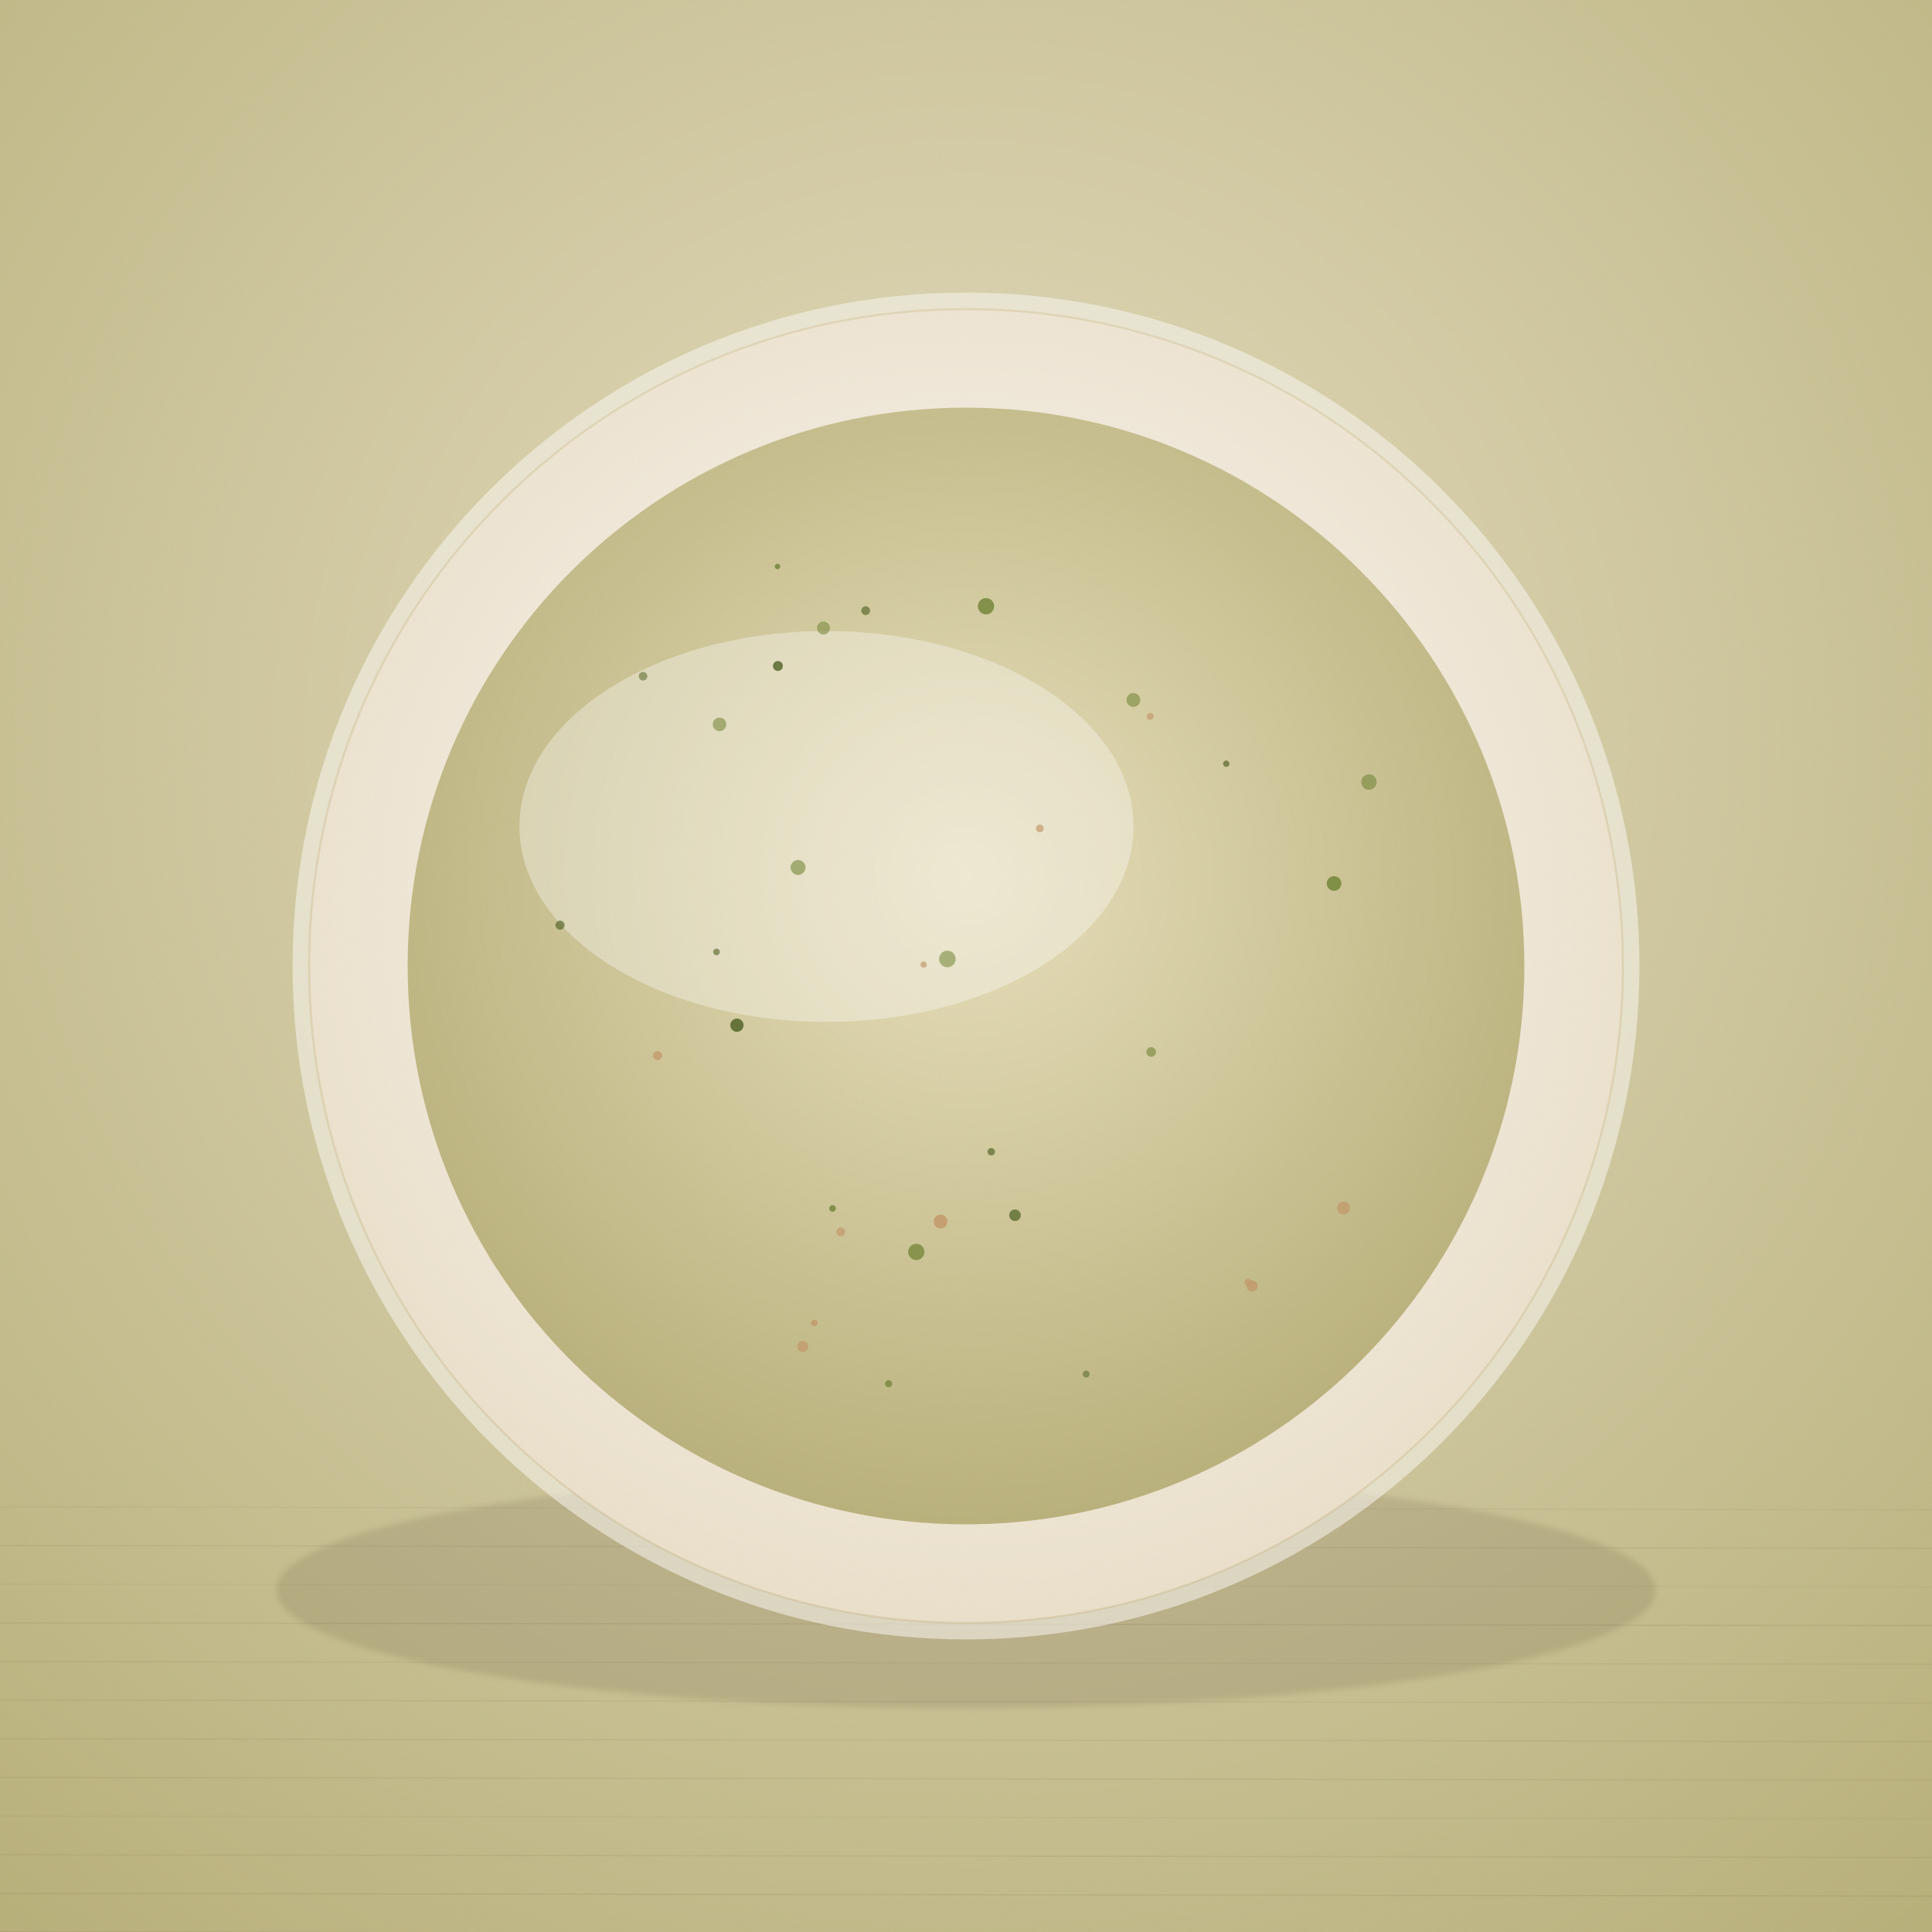
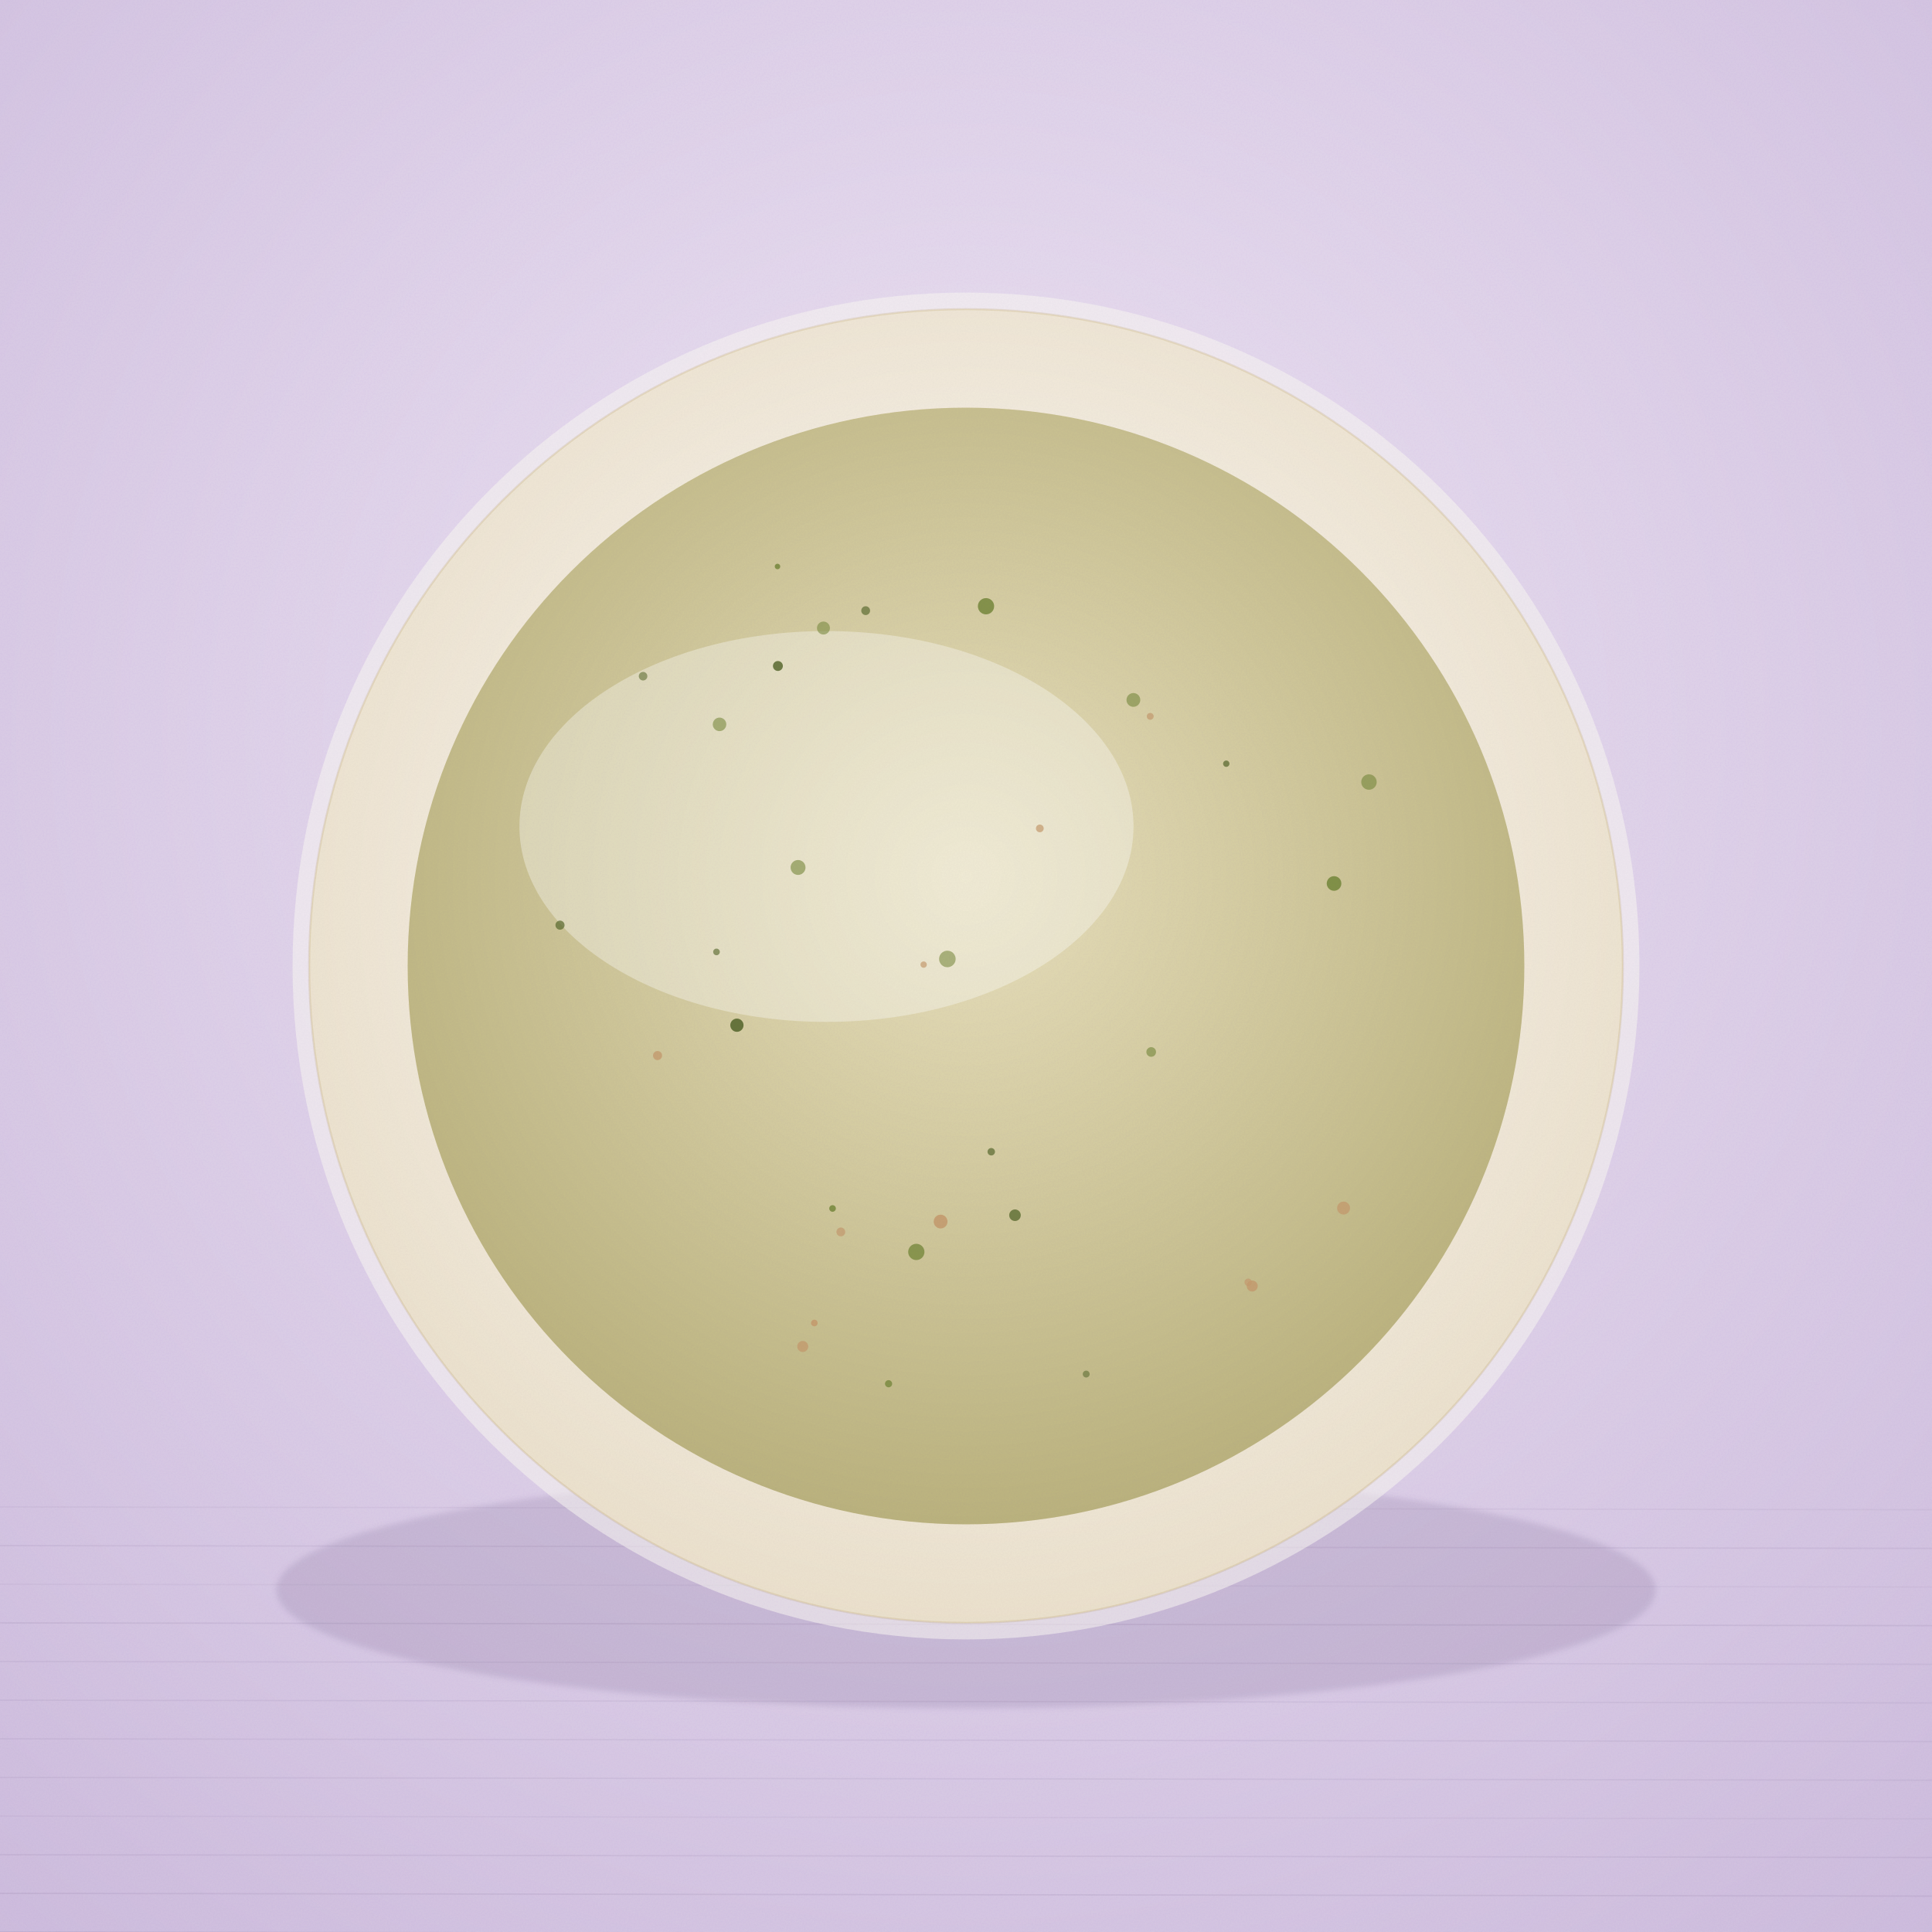
<svg xmlns="http://www.w3.org/2000/svg" viewBox="0 0 1400 1400" preserveAspectRatio="xMidYMid slice">
  <defs>
    <radialGradient id="bg" cx="50%" cy="38%" r="80%">
-       <stop offset="0%" stop-color="#E5DEC1" />
-       <stop offset="100%" stop-color="#B8B07A" />
+       <stop offset="0%" stop-color="#EDE4F4" />
+       <stop offset="100%" stop-color="#CDBCDD" />
    </radialGradient>
    <radialGradient id="rim" cx="50%" cy="45%" r="65%">
      <stop offset="0%" stop-color="#FFFEFB" />
      <stop offset="100%" stop-color="#E8DCC4" />
    </radialGradient>
    <radialGradient id="pudding" cx="50%" cy="42%" r="60%">
      <stop offset="0%" stop-color="#E8E0BD" />
      <stop offset="100%" stop-color="#B8B07A" />
    </radialGradient>
    <filter id="soft" x="-20%" y="-20%" width="140%" height="140%">
      <feGaussianBlur stdDeviation="2" />
    </filter>
    <filter id="grain" x="0" y="0" width="100%" height="100%">
      <feTurbulence type="fractalNoise" baseFrequency="0.85" numOctaves="2" seed="101" />
-       <feColorMatrix values="0 0 0 0 0.2  0 0 0 0 0.15  0 0 0 0 0.1  0 0 0 0.08 0" />
+       <feColorMatrix values="0 0 0 0 0.16  0 0 0 0 0.1  0 0 0 0 0.22  0 0 0 0.08 0" />
      <feComposite in2="SourceGraphic" operator="in" />
    </filter>
  </defs>
  <rect width="1400" height="1400" fill="url(#bg)" />
-   <line x1="0" y1="1092.0" x2="1400" y2="1094.0" stroke="#3D2817" stroke-width="1" opacity="0.05" />
-   <line x1="0" y1="1120.0" x2="1400" y2="1122.0" stroke="#3D2817" stroke-width="1" opacity="0.07" />
-   <line x1="0" y1="1148.0" x2="1400" y2="1150.0" stroke="#3D2817" stroke-width="1" opacity="0.04" />
-   <line x1="0" y1="1176.0" x2="1400" y2="1178.0" stroke="#3D2817" stroke-width="1" opacity="0.08" />
-   <line x1="0" y1="1204.0" x2="1400" y2="1206.0" stroke="#3D2817" stroke-width="1" opacity="0.06" />
-   <line x1="0" y1="1232.0" x2="1400" y2="1234.0" stroke="#3D2817" stroke-width="1" opacity="0.06" />
-   <line x1="0" y1="1260.0" x2="1400" y2="1262.0" stroke="#3D2817" stroke-width="1" opacity="0.06" />
-   <line x1="0" y1="1288.0" x2="1400" y2="1290.0" stroke="#3D2817" stroke-width="1" opacity="0.06" />
-   <line x1="0" y1="1316.0" x2="1400" y2="1318.0" stroke="#3D2817" stroke-width="1" opacity="0.04" />
-   <line x1="0" y1="1344.0" x2="1400" y2="1346.0" stroke="#3D2817" stroke-width="1" opacity="0.07" />
-   <line x1="0" y1="1372.0" x2="1400" y2="1374.0" stroke="#3D2817" stroke-width="1" opacity="0.08" />
-   <line x1="0" y1="1400.0" x2="1400" y2="1402.0" stroke="#3D2817" stroke-width="1" opacity="0.09" />
-   <line x1="0" y1="1428.0" x2="1400" y2="1430.0" stroke="#3D2817" stroke-width="1" opacity="0.05" />
-   <line x1="0" y1="1456.0" x2="1400" y2="1458.0" stroke="#3D2817" stroke-width="1" opacity="0.08" />
-   <ellipse cx="700" cy="1152.2" rx="499.8" ry="85.7" fill="#3D2817" opacity="0.12" filter="url(#soft)" />
+   <line x1="0" y1="1092.0" x2="1400" y2="1094.0" stroke="#3A2358" stroke-width="1" opacity="0.05" />
+   <line x1="0" y1="1120.0" x2="1400" y2="1122.0" stroke="#3A2358" stroke-width="1" opacity="0.07" />
+   <line x1="0" y1="1148.0" x2="1400" y2="1150.0" stroke="#3A2358" stroke-width="1" opacity="0.04" />
+   <line x1="0" y1="1176.0" x2="1400" y2="1178.0" stroke="#3A2358" stroke-width="1" opacity="0.08" />
+   <line x1="0" y1="1204.0" x2="1400" y2="1206.0" stroke="#3A2358" stroke-width="1" opacity="0.06" />
+   <line x1="0" y1="1232.0" x2="1400" y2="1234.0" stroke="#3A2358" stroke-width="1" opacity="0.06" />
+   <line x1="0" y1="1260.0" x2="1400" y2="1262.0" stroke="#3A2358" stroke-width="1" opacity="0.06" />
+   <line x1="0" y1="1288.0" x2="1400" y2="1290.0" stroke="#3A2358" stroke-width="1" opacity="0.06" />
+   <line x1="0" y1="1316.0" x2="1400" y2="1318.0" stroke="#3A2358" stroke-width="1" opacity="0.04" />
+   <line x1="0" y1="1344.0" x2="1400" y2="1346.0" stroke="#3A2358" stroke-width="1" opacity="0.07" />
+   <line x1="0" y1="1372.0" x2="1400" y2="1374.0" stroke="#3A2358" stroke-width="1" opacity="0.08" />
+   <line x1="0" y1="1400.0" x2="1400" y2="1402.0" stroke="#3A2358" stroke-width="1" opacity="0.09" />
+   <line x1="0" y1="1428.0" x2="1400" y2="1430.0" stroke="#3A2358" stroke-width="1" opacity="0.05" />
+   <line x1="0" y1="1456.0" x2="1400" y2="1458.0" stroke="#3A2358" stroke-width="1" opacity="0.08" />
+   <ellipse cx="700" cy="1152.2" rx="499.8" ry="85.7" fill="#3A2358" opacity="0.12" filter="url(#soft)" />
  <circle cx="700" cy="700" r="488.0" fill="#FAF7F2" opacity="0.55" />
  <circle cx="700" cy="700" r="476" fill="url(#rim)" />
  <circle cx="700" cy="700" r="476" fill="none" stroke="#A8893F" stroke-width="1.5" opacity="0.18" />
  <circle cx="700" cy="700" r="404.6" fill="url(#pudding)" />
  <ellipse cx="598.9" cy="598.9" rx="222.5" ry="141.6" fill="#FFFFFE" opacity="0.35" />
  <circle cx="664.0" cy="907.2" r="5.9" fill="#7A8B3F" opacity="0.83" />
  <circle cx="904.5" cy="929.2" r="2.7" fill="#C49A6C" opacity="0.70" />
  <circle cx="466.0" cy="490.0" r="3.1" fill="#5A6B2F" opacity="0.58" />
  <circle cx="578.3" cy="628.6" r="5.4" fill="#7A8B3F" opacity="0.63" />
  <circle cx="603.3" cy="875.7" r="2.4" fill="#7A8B3F" opacity="0.90" />
  <circle cx="888.6" cy="553.4" r="2.3" fill="#5A6B2F" opacity="0.74" />
  <circle cx="596.7" cy="455.1" r="4.7" fill="#7A8B3F" opacity="0.60" />
  <circle cx="753.5" cy="600.3" r="2.8" fill="#C49A6C" opacity="0.70" />
  <circle cx="787.1" cy="995.7" r="2.5" fill="#5A6B2F" opacity="0.58" />
  <circle cx="834.2" cy="762.3" r="3.5" fill="#7A8B3F" opacity="0.66" />
  <circle cx="686.5" cy="694.9" r="6.0" fill="#7A8B3F" opacity="0.59" />
  <circle cx="907.4" cy="931.9" r="4.0" fill="#C49A6C" opacity="0.81" />
  <circle cx="519.2" cy="689.8" r="2.4" fill="#5A6B2F" opacity="0.65" />
  <circle cx="714.5" cy="439.3" r="5.9" fill="#7A8B3F" opacity="0.90" />
  <circle cx="992.0" cy="566.7" r="5.6" fill="#7A8B3F" opacity="0.65" />
  <circle cx="973.6" cy="875.4" r="4.7" fill="#C49A6C" opacity="0.77" />
  <circle cx="833.5" cy="519.1" r="2.5" fill="#C49A6C" opacity="0.71" />
  <circle cx="563.4" cy="410.5" r="2.0" fill="#7A8B3F" opacity="0.90" />
  <circle cx="681.6" cy="885.2" r="5.0" fill="#C49A6C" opacity="0.86" />
  <circle cx="563.7" cy="482.6" r="3.6" fill="#5A6B2F" opacity="0.86" />
  <circle cx="669.3" cy="699.0" r="2.3" fill="#C49A6C" opacity="0.68" />
  <circle cx="521.4" cy="524.9" r="4.9" fill="#7A8B3F" opacity="0.61" />
  <circle cx="405.8" cy="670.4" r="3.3" fill="#5A6B2F" opacity="0.73" />
  <circle cx="476.5" cy="764.9" r="3.3" fill="#C49A6C" opacity="0.77" />
  <circle cx="643.9" cy="1002.7" r="2.6" fill="#7A8B3F" opacity="0.84" />
  <circle cx="534.0" cy="742.9" r="4.8" fill="#5A6B2F" opacity="0.91" />
  <circle cx="966.7" cy="640.2" r="5.3" fill="#7A8B3F" opacity="0.92" />
  <circle cx="718.3" cy="834.6" r="2.7" fill="#5A6B2F" opacity="0.72" />
  <circle cx="609.3" cy="892.7" r="3.2" fill="#C49A6C" opacity="0.71" />
  <circle cx="627.3" cy="442.5" r="3.2" fill="#5A6B2F" opacity="0.69" />
  <circle cx="581.7" cy="975.7" r="4.0" fill="#C49A6C" opacity="0.76" />
  <circle cx="590.1" cy="958.7" r="2.4" fill="#C49A6C" opacity="0.87" />
  <circle cx="735.5" cy="880.6" r="4.2" fill="#5A6B2F" opacity="0.79" />
  <circle cx="821.3" cy="507.2" r="5.0" fill="#7A8B3F" opacity="0.63" />
  <rect width="1400" height="1400" filter="url(#grain)" opacity="0.5" />
</svg>
